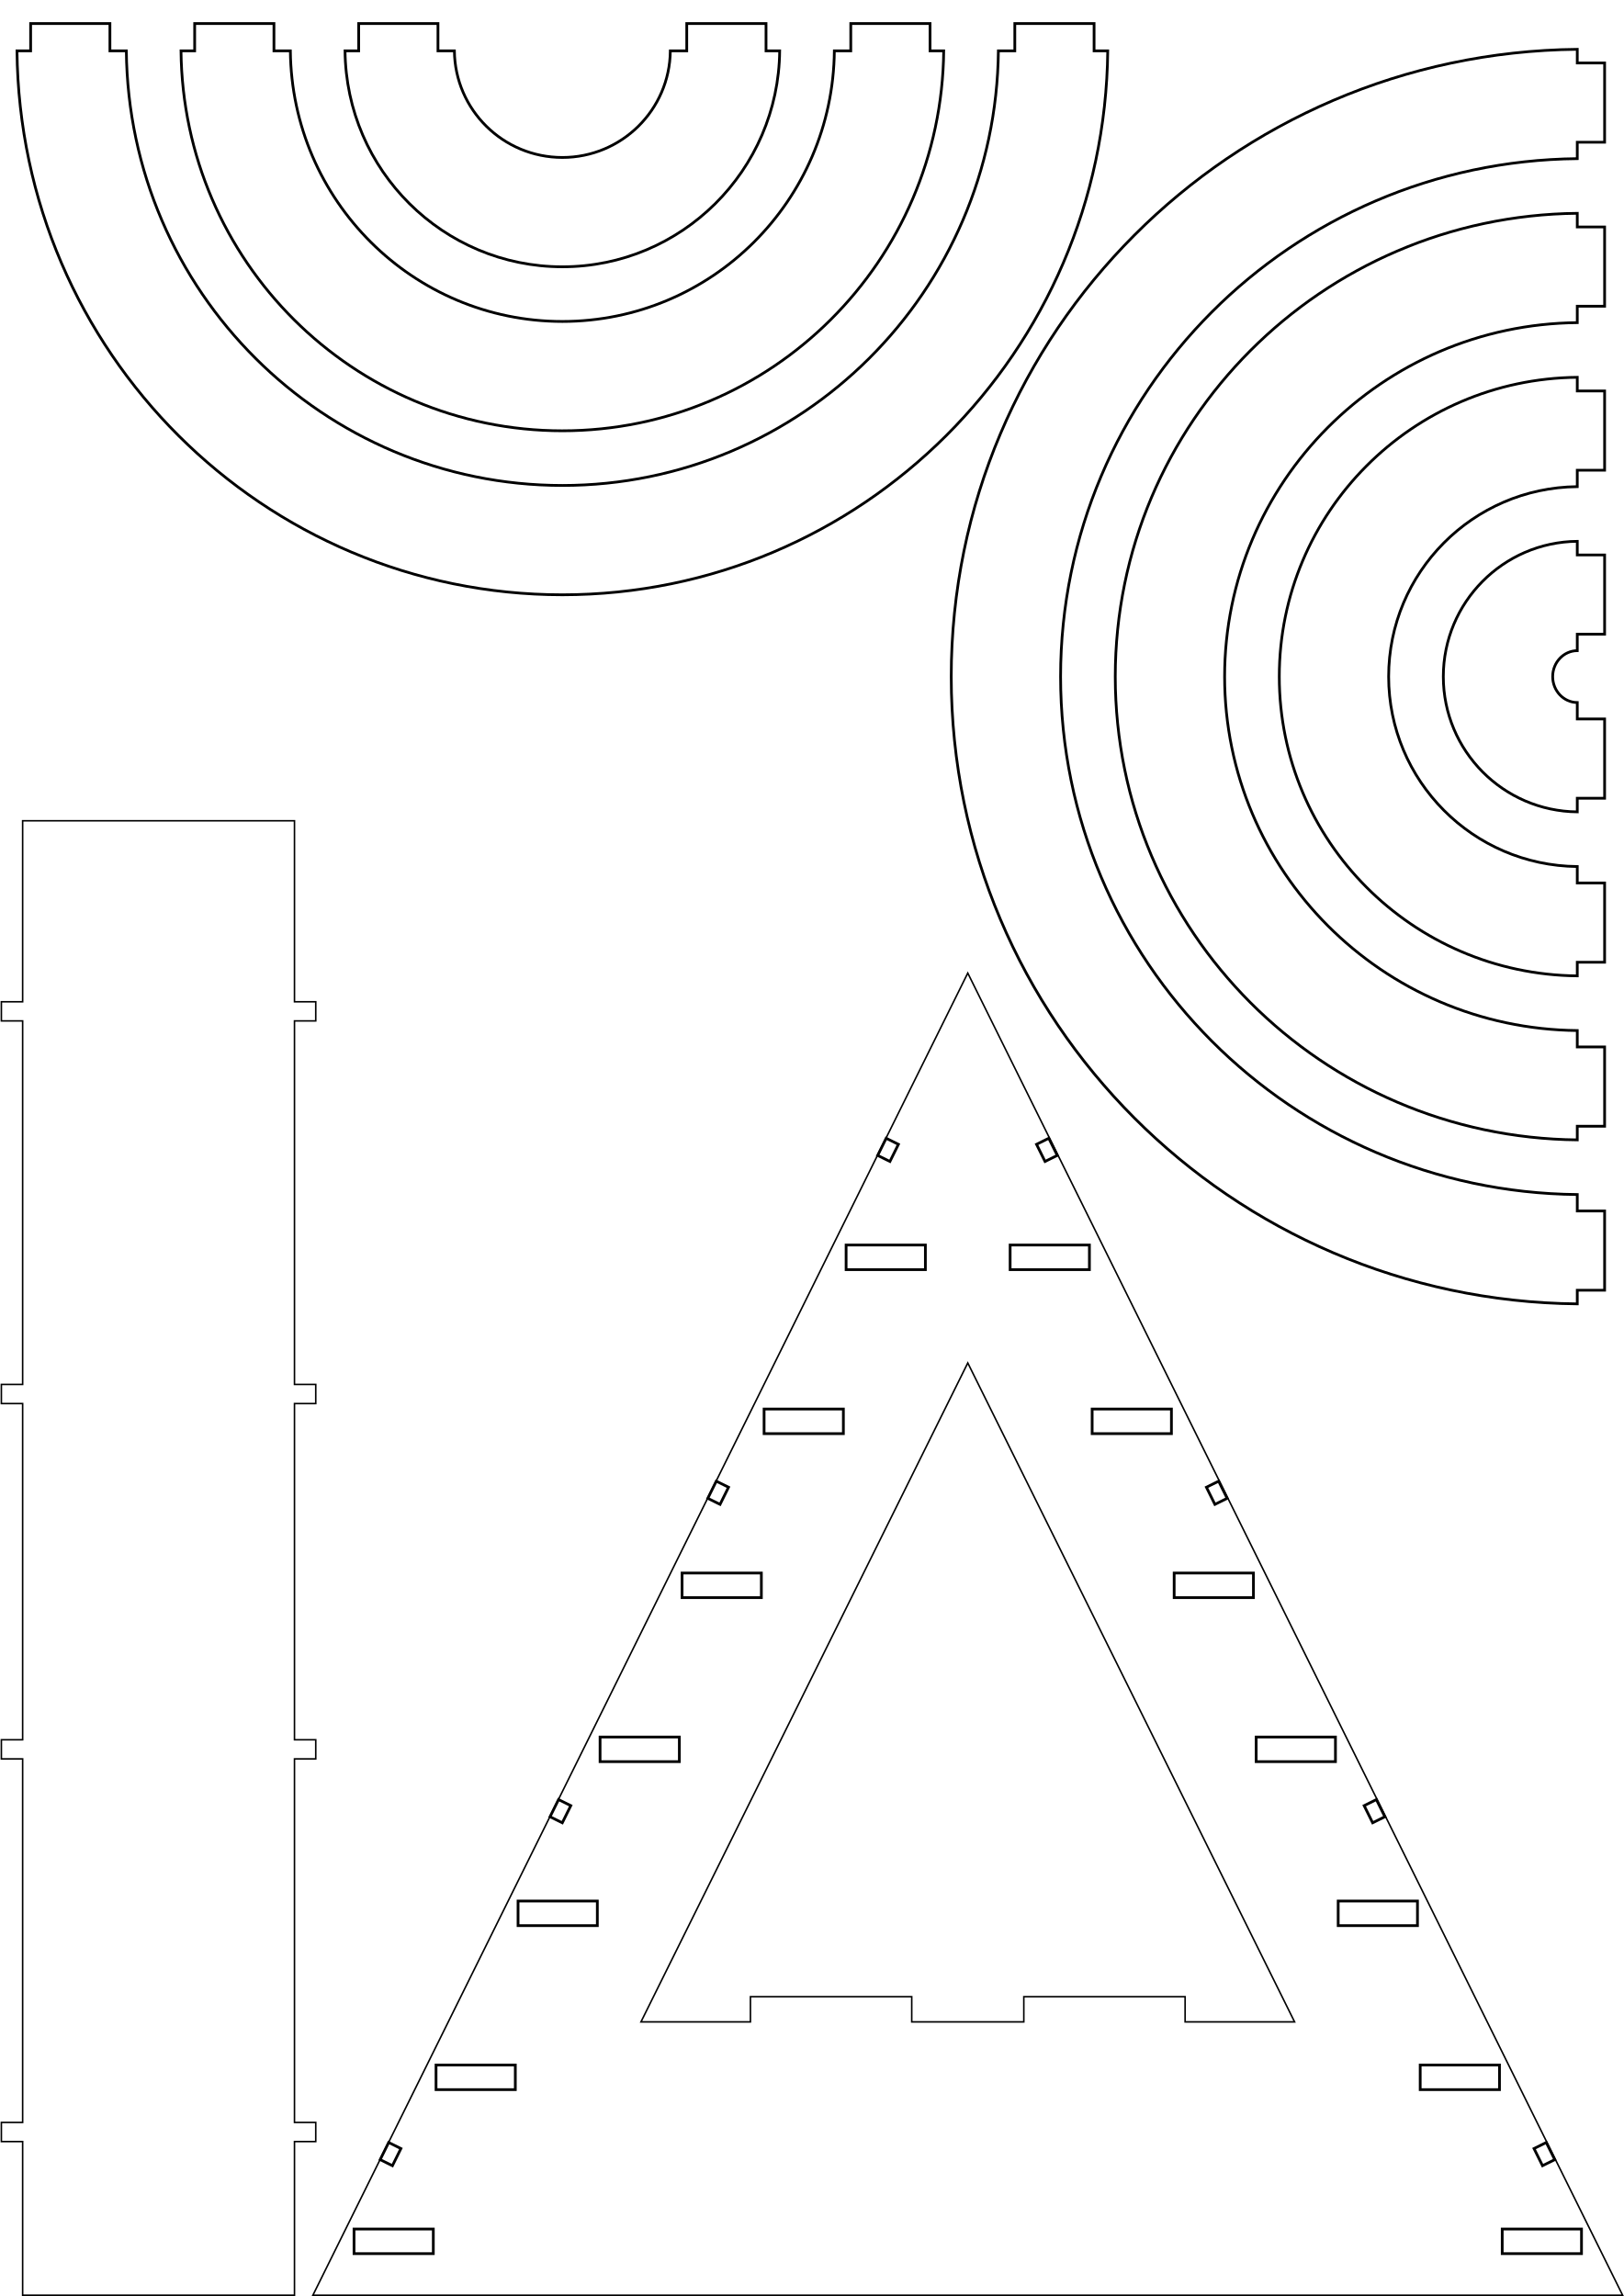
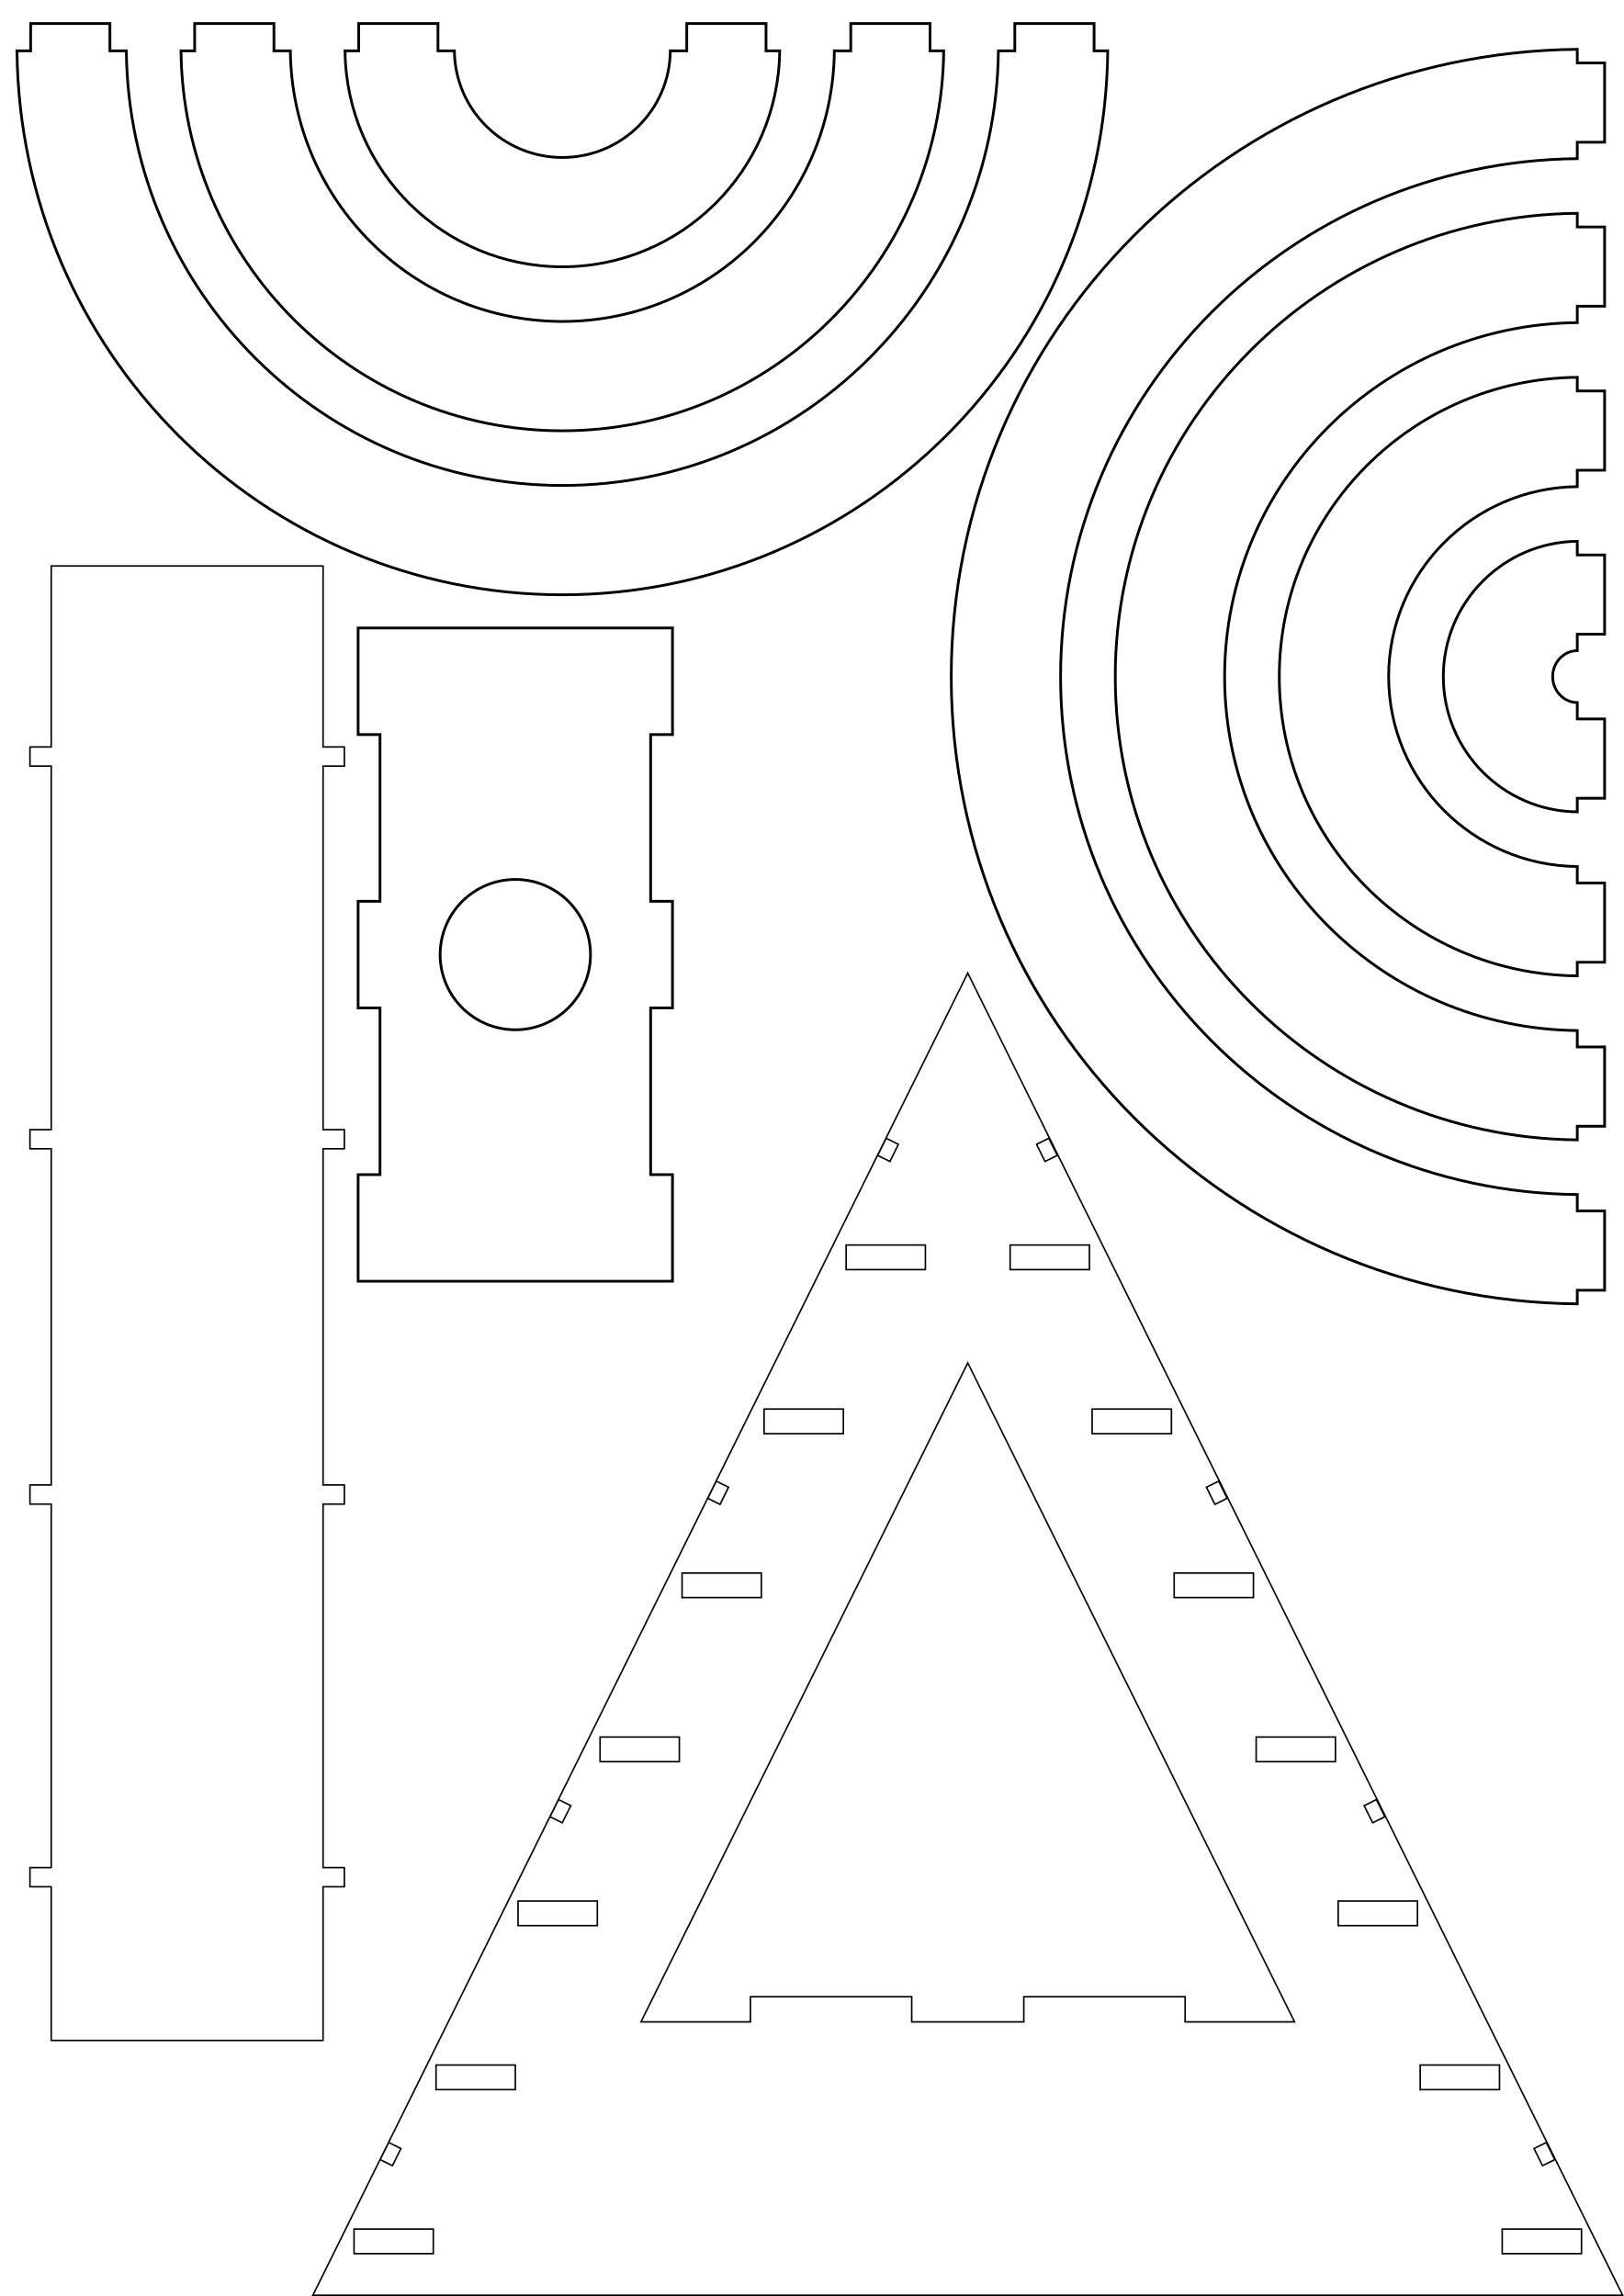
<svg xmlns="http://www.w3.org/2000/svg" xmlns:ns1="http://www.openswatchbook.org/uri/2009/osb" width="297mm" height="420mm" viewBox="0 0 1052.362 1488.189" id="svg2" version="1.1">
  <defs id="defs4">
    <linearGradient id="linearGradient4548" ns1:paint="solid">
      <stop style="stop-color:#000000;stop-opacity:1;" offset="0" id="stop4550" />
    </linearGradient>
    <linearGradient id="linearGradient4151" ns1:paint="solid">
      <stop style="stop-color:#31e5e8;stop-opacity:1;" offset="0" id="stop4153" />
    </linearGradient>
    <linearGradient id="linearGradient5638" ns1:paint="solid">
      <stop style="stop-color:#000000;stop-opacity:1;" offset="0" id="stop5640" />
    </linearGradient>
    <linearGradient id="linearGradient5620" ns1:paint="solid">
      <stop style="stop-color:#000000;stop-opacity:1;" offset="0" id="stop5622" />
    </linearGradient>
    <linearGradient id="linearGradient5614" ns1:paint="solid">
      <stop style="stop-color:#31e5e8;stop-opacity:1;" offset="0" id="stop5616" />
    </linearGradient>
  </defs>
  <g id="layer1" transform="translate(0,435.8268)">
    <path style="fill:none;fill-opacity:1;stroke:#000000;stroke-width:1.772;stroke-miterlimit:4;stroke-dasharray:none;stroke-opacity:1" d="M 829.054,2.733 A 195.082,194.07 0 0 0 1022.165,196.706 l 0,-8.85 17.717,0 0,-51.377 -17.717,0 0,-10.639 A 123.492,123.174 0 0 1 899.921,2.729 123.492,123.174 0 0 1 1022.165,-120.402 l 0,-10.641 17.717,0 0,-51.377 -17.717,0 0,-8.85 A 195.082,194.07 0 0 0 829.054,2.733 Z" id="path4149-2-6" />
    <path style="fill:none;fill-opacity:1;stroke:#000000;stroke-width:1.772;stroke-miterlimit:4;stroke-dasharray:none;stroke-opacity:1" d="M 364.47,-50.301 A 353.588,356.159 0 0 0 717.878,-402.859 l -8.85,0 0,-17.717 -51.377,0 0,17.717 -10.641,0 A 282.691,284.569 0 0 1 364.464,-121.168 282.691,284.569 0 0 1 81.872,-402.859 l -10.639,0 0,-17.717 -51.379,0 0,17.717 -8.85,0 A 353.588,356.159 0 0 0 364.47,-50.301 Z" id="path4149-2-6-4-3-5" />
    <path style="fill:none;fill-opacity:1;stroke:#000000;stroke-width:1.772;stroke-miterlimit:4;stroke-dasharray:none;stroke-opacity:1" d="M 616.456,2.751 A 409.851,406.76 0 0 0 1022.165,409.303 l 0,-8.85 17.717,0 0,-51.377 -17.717,0 0,-10.639 A 338.261,335.864 0 0 1 687.323,2.745 338.261,335.864 0 0 1 1022.165,-333.001 l 0,-10.639 17.717,0 0,-51.379 -17.717,0 0,-8.848 A 409.851,406.76 0 0 0 616.456,2.751 Z" id="path4149-2-6-4-3-5-0" />
    <path style="fill:none;fill-opacity:1;stroke:#000000;stroke-width:1.772;stroke-linecap:butt;stroke-miterlimit:4;stroke-dasharray:none;stroke-opacity:1" d="m 935.354,2.726 a 87.697,87.726 0 0 0 86.811,87.68 l 0,-8.85 17.717,0 0,-51.377 -17.717,0 0,-10.639 a 16.108,16.829 0 0 1 -15.943,-16.82 16.108,16.829 0 0 1 15.943,-16.824 l 0,-10.639 17.717,0 0,-51.379 -17.717,0 0,-8.848 A 87.697,87.726 0 0 0 935.354,2.726 Z" id="path4149" />
    <path style="fill:none;fill-opacity:1;stroke:#000000;stroke-width:1.772;stroke-miterlimit:4;stroke-dasharray:none;stroke-opacity:1" d="m 364.452,-262.898 a 140.898,141.39 0 0 0 140.826,-139.961 l -8.85,0 0,-17.717 -51.377,0 0,17.717 -10.641,0 a 70.001,69.8 0 0 1 -69.965,69.094 70.001,69.8 0 0 1 -69.977,-69.094 l -10.639,0 0,-17.717 -51.379,0 0,17.717 -8.848,0 a 140.898,141.39 0 0 0 140.848,139.961 z" id="path4149-2" />
    <path style="fill:none;fill-opacity:1;stroke:#000000;stroke-width:1.772;stroke-miterlimit:4;stroke-dasharray:none;stroke-opacity:1" d="m 364.461,-156.6 a 247.243,248.774 0 0 0 247.117,-246.26 l -8.85,0 0,-17.717 -51.377,0 0,17.717 -10.641,0 A 176.346,177.184 0 0 1 364.455,-227.467 176.346,177.184 0 0 1 188.17,-402.859 l -10.639,0 0,-17.717 -51.377,0 0,17.717 -8.85,0 a 247.243,248.774 0 0 0 247.156,246.26 z" id="path4149-2-6-4" />
    <path style="fill:none;fill-opacity:1;stroke:#000000;stroke-width:1.772;stroke-miterlimit:4;stroke-dasharray:none;stroke-opacity:1" d="M 722.757,2.743 A 302.466,300.416 0 0 0 1022.165,303.005 l 0,-8.85 17.717,0 0,-51.377 -17.717,0 0,-10.639 A 230.877,229.519 0 0 1 793.622,2.737 230.877,229.519 0 0 1 1022.165,-226.701 l 0,-10.641 17.717,0 0,-51.377 -17.717,0 0,-8.85 A 302.466,300.416 0 0 0 722.757,2.743 Z" id="path4149-2-6-4-3" />
  </g>
  <g id="layer2" style="display:inline">
-     <g id="g4180" transform="translate(201.9685,-5.2362205e-4)">
-       <path id="path4725" d="M 425.206,630.709 0.806,1487.689 l 848.783,0 -424.383,-856.981 z m 0.004,252.699 211.787,427.115 -70.945,0 0,-16.33 -104.527,0 0,16.33 -72.637,0 0,-16.33 -104.529,0 0,16.33 -70.945,0 211.797,-427.115 z" style="display:inline;fill:none;fill-rule:evenodd;stroke:#000000;stroke-width:1px;stroke-linecap:butt;stroke-linejoin:miter;stroke-opacity:1" />
-       <path id="rect4778-2" d="m 80.61,1338.484 51.378,0 0,15.945 -51.378,0 z" style="opacity:1;fill:none;fill-opacity:1;stroke:#000000;stroke-width:1.772;stroke-linecap:butt;stroke-linejoin:miter;stroke-miterlimit:4;stroke-dasharray:none;stroke-opacity:1" />
-       <path id="rect4778-4" d="m 27.461,1444.783 51.378,0 0,15.945 -51.378,0 z" style="opacity:1;fill:none;fill-opacity:1;stroke:#000000;stroke-width:1.772;stroke-linecap:butt;stroke-linejoin:miter;stroke-miterlimit:4;stroke-dasharray:none;stroke-opacity:1" />
-       <path id="rect4778-4-3" d="m 133.76,1232.185 51.378,0 0,15.945 -51.378,0 z" style="opacity:1;fill:none;fill-opacity:1;stroke:#000000;stroke-width:1.772;stroke-linecap:butt;stroke-linejoin:miter;stroke-miterlimit:4;stroke-dasharray:none;stroke-opacity:1" />
-       <path id="rect4778-4-4" d="m 186.909,1125.886 51.378,0 0,15.945 -51.378,0 z" style="opacity:1;fill:none;fill-opacity:1;stroke:#000000;stroke-width:1.772;stroke-linecap:butt;stroke-linejoin:miter;stroke-miterlimit:4;stroke-dasharray:none;stroke-opacity:1" />
-       <path id="rect4778-4-1" d="m 240.059,1019.587 51.378,0 0,15.945 -51.378,0 z" style="opacity:1;fill:none;fill-opacity:1;stroke:#000000;stroke-width:1.772;stroke-linecap:butt;stroke-linejoin:miter;stroke-miterlimit:4;stroke-dasharray:none;stroke-opacity:1" />
-       <path id="rect4778-4-6" d="m 293.209,913.287 51.378,0 0,15.945 -51.378,0 z" style="opacity:1;fill:none;fill-opacity:1;stroke:#000000;stroke-width:1.772;stroke-linecap:butt;stroke-linejoin:miter;stroke-miterlimit:4;stroke-dasharray:none;stroke-opacity:1" />
-       <path id="rect4778-4-17" d="m 346.358,806.988 51.378,0 0,15.945 -51.378,0 z" style="opacity:1;fill:none;fill-opacity:1;stroke:#000000;stroke-width:1.772;stroke-linecap:butt;stroke-linejoin:miter;stroke-miterlimit:4;stroke-dasharray:none;stroke-opacity:1" />
-       <path id="rect4778-4-5" d="m 452.657,806.988 51.378,0 0,15.945 -51.378,0 z" style="opacity:1;fill:none;fill-opacity:1;stroke:#000000;stroke-width:1.772;stroke-linecap:butt;stroke-linejoin:miter;stroke-miterlimit:4;stroke-dasharray:none;stroke-opacity:1" />
-       <path id="rect4778-4-44" d="m 505.807,913.287 51.378,0 0,15.945 -51.378,0 z" style="opacity:1;fill:none;fill-opacity:1;stroke:#000000;stroke-width:1.772;stroke-linecap:butt;stroke-linejoin:miter;stroke-miterlimit:4;stroke-dasharray:none;stroke-opacity:1" />
-       <path id="rect4778-4-2" d="m 558.957,1019.587 51.378,0 0,15.945 -51.378,0 z" style="opacity:1;fill:none;fill-opacity:1;stroke:#000000;stroke-width:1.772;stroke-linecap:butt;stroke-linejoin:miter;stroke-miterlimit:4;stroke-dasharray:none;stroke-opacity:1" />
-       <path id="rect4778-4-46" d="m 612.106,1125.886 51.378,0 0,15.945 -51.378,0 z" style="opacity:1;fill:none;fill-opacity:1;stroke:#000000;stroke-width:1.772;stroke-linecap:butt;stroke-linejoin:miter;stroke-miterlimit:4;stroke-dasharray:none;stroke-opacity:1" />
-       <path id="rect4778-4-15" d="m 665.256,1232.185 51.378,0 0,15.945 -51.378,0 z" style="opacity:1;fill:none;fill-opacity:1;stroke:#000000;stroke-width:1.772;stroke-linecap:butt;stroke-linejoin:miter;stroke-miterlimit:4;stroke-dasharray:none;stroke-opacity:1" />
-       <path id="rect4778-4-150" d="m 718.406,1338.484 51.378,0 0,15.945 -51.378,0 z" style="opacity:1;fill:none;fill-opacity:1;stroke:#000000;stroke-width:1.772;stroke-linecap:butt;stroke-linejoin:miter;stroke-miterlimit:4;stroke-dasharray:none;stroke-opacity:1" />
-       <path id="rect4778-4-9" d="m 771.555,1444.783 51.378,0 0,15.945 -51.378,0 z" style="opacity:1;fill:none;fill-opacity:1;stroke:#000000;stroke-width:1.772;stroke-linecap:butt;stroke-linejoin:miter;stroke-miterlimit:4;stroke-dasharray:none;stroke-opacity:1" />
-     </g>
-     <rect style="display:inline;opacity:1;fill:none;fill-opacity:1;stroke:#000000;stroke-width:1.772;stroke-linecap:butt;stroke-linejoin:miter;stroke-miterlimit:4;stroke-dasharray:none;stroke-opacity:1" id="rect4199-2-0" width="8.858" height="12.402" x="842.093" y="406.222" transform="matrix(0.8960961,0.4438602,-0.4438602,0.8960961,0,0)" />
-     <path style="display:inline;opacity:1;fill:none;fill-opacity:1;stroke:#000000;stroke-width:1.772;stroke-linecap:butt;stroke-linejoin:miter;stroke-miterlimit:4;stroke-dasharray:none;stroke-opacity:1" d="m 464.199,960.045 7.938,3.932 -5.505,11.113 -7.938,-3.932 z" id="rect4199-0-5-1" />
-     <rect style="display:inline;opacity:1;fill:none;fill-opacity:1;stroke:#000000;stroke-width:1.772;stroke-linecap:butt;stroke-linejoin:miter;stroke-miterlimit:4;stroke-dasharray:none;stroke-opacity:1" id="rect4199-7-9-4" width="8.858" height="12.402" x="842.093" y="884.568" transform="matrix(0.8960961,0.4438602,-0.4438602,0.8960961,0,0)" />
-     <rect style="display:inline;opacity:1;fill:none;fill-opacity:1;stroke:#000000;stroke-width:1.772;stroke-linecap:butt;stroke-linejoin:miter;stroke-miterlimit:4;stroke-dasharray:none;stroke-opacity:1" id="rect4199-9-9-7" width="8.858" height="12.402" x="842.093" y="1132.6" transform="matrix(0.8960961,0.4438602,-0.4438602,0.8960961,0,0)" />
+     <path style="display:inline;fill:none;fill-rule:evenodd;stroke:#000000;stroke-width:1px;stroke-linecap:butt;stroke-linejoin:miter;stroke-opacity:1" d="M 627.174 630.709 L 202.773 1487.689 L 1051.557 1487.689 L 627.174 630.709 z M 679.674 737.779 L 685.178 748.893 L 677.24 752.824 L 671.736 741.711 L 679.674 737.779 z M 574.291 737.785 L 582.229 741.717 L 576.725 752.83 L 568.785 748.898 L 574.291 737.785 z M 548.326 806.988 L 599.705 806.988 L 599.705 822.932 L 548.326 822.932 L 548.326 806.988 z M 654.625 806.988 L 706.004 806.988 L 706.004 822.932 L 654.625 822.932 L 654.625 806.988 z M 627.178 883.408 L 838.965 1310.523 L 768.02 1310.523 L 768.02 1294.193 L 663.492 1294.193 L 663.492 1310.523 L 590.855 1310.523 L 590.855 1294.193 L 486.326 1294.193 L 486.326 1310.523 L 415.381 1310.523 L 627.178 883.408 z M 495.178 913.287 L 546.555 913.287 L 546.555 929.232 L 495.178 929.232 L 495.178 913.287 z M 707.775 913.287 L 759.154 913.287 L 759.154 929.232 L 707.775 929.232 L 707.775 913.287 z M 789.762 960.041 L 795.266 971.154 L 787.328 975.086 L 781.824 963.973 L 789.762 960.041 z M 464.199 960.045 L 472.137 963.977 L 466.633 975.09 L 458.695 971.158 L 464.199 960.045 z M 442.027 1019.586 L 493.406 1019.586 L 493.406 1035.531 L 442.027 1035.531 L 442.027 1019.586 z M 760.926 1019.586 L 812.303 1019.586 L 812.303 1035.531 L 760.926 1035.531 L 760.926 1019.586 z M 388.879 1125.885 L 440.256 1125.885 L 440.256 1141.83 L 388.879 1141.83 L 388.879 1125.885 z M 814.074 1125.885 L 865.453 1125.885 L 865.453 1141.83 L 814.074 1141.83 L 814.074 1125.885 z M 891.986 1166.428 L 897.49 1177.541 L 889.553 1181.473 L 884.049 1170.359 L 891.986 1166.428 z M 361.971 1166.43 L 369.91 1170.361 L 364.404 1181.475 L 356.467 1177.543 L 361.971 1166.43 z M 335.729 1232.186 L 387.105 1232.186 L 387.105 1248.129 L 335.729 1248.129 L 335.729 1232.186 z M 867.225 1232.186 L 918.602 1232.186 L 918.602 1248.129 L 867.225 1248.129 L 867.225 1232.186 z M 282.578 1338.484 L 333.957 1338.484 L 333.957 1354.428 L 282.578 1354.428 L 282.578 1338.484 z M 920.373 1338.484 L 971.752 1338.484 L 971.752 1354.428 L 920.373 1354.428 L 920.373 1338.484 z M 251.881 1388.689 L 259.818 1392.621 L 254.314 1403.734 L 246.375 1399.803 L 251.881 1388.689 z M 1002.074 1388.689 L 1007.578 1399.803 L 999.641 1403.734 L 994.137 1392.621 L 1002.074 1388.689 z M 229.43 1444.783 L 280.807 1444.783 L 280.807 1460.728 L 229.43 1460.728 L 229.43 1444.783 z M 973.523 1444.783 L 1024.902 1444.783 L 1024.902 1460.728 L 973.523 1460.728 L 973.523 1444.783 z " id="path4725" />
  </g>
  <g id="layer4" style="display:inline">
-     <path style="display:inline;opacity:1;fill:none;fill-opacity:1;stroke:#000000;stroke-width:0.999;stroke-linecap:butt;stroke-linejoin:miter;stroke-miterlimit:4;stroke-dasharray:none;stroke-opacity:1" d="m 14.672,531.996 0,117.314 -13.785,0 0,12.402 13.785,0 0,235.629 -13.785,0 0,12.402 13.785,0 0,217.914 -13.785,0 0,12.4 13.785,0 0,235.631 -13.785,0 0,12.4 13.785,0 0,99.6 176.168,0 0,-99.6 13.787,0 0,-12.4 -13.787,0 0,-235.631 13.787,0 0,-12.4 -13.787,0 0,-217.914 13.787,0 0,-12.402 -13.787,0 0,-235.629 13.787,0 0,-12.402 -13.787,0 0,-117.314 -176.168,0 z" id="rect4178" />
+     <path style="display:inline;opacity:1;fill:none;fill-opacity:1;stroke:#000000;stroke-width:0.999;stroke-linecap:butt;stroke-linejoin:miter;stroke-miterlimit:4;stroke-dasharray:none;stroke-opacity:1" d="m 33.206,366.843 0,117.314 -13.785,0 0,12.402 13.785,0 0,235.629 -13.785,0 0,12.402 13.785,0 0,217.914 -13.785,0 0,12.4 13.785,0 0,235.631 -13.785,0 0,12.4 13.785,0 0,99.6 176.168,0 0,-99.6 13.787,0 0,-12.4 -13.787,0 0,-235.631 13.787,0 0,-12.4 -13.787,0 0,-217.914 13.787,0 0,-12.402 -13.787,0 0,-235.629 13.787,0 0,-12.402 -13.787,0 0,-117.314 -176.168,0 z" id="rect4178" />
  </g>
-   <g id="layer5" style="display:inline">
-     <rect style="display:inline;opacity:1;fill:none;fill-opacity:1;stroke:#000000;stroke-width:1.772;stroke-linecap:butt;stroke-linejoin:miter;stroke-miterlimit:4;stroke-dasharray:none;stroke-opacity:1" id="rect4199-2" width="8.858" height="12.402" x="272.739" y="962.797" transform="matrix(0.8961032,-0.4438458,0.4438458,0.8961032,0,0)" />
-     <rect style="display:inline;opacity:1;fill:none;fill-opacity:1;stroke:#000000;stroke-width:1.772;stroke-linecap:butt;stroke-linejoin:miter;stroke-miterlimit:4;stroke-dasharray:none;stroke-opacity:1" id="rect4199-0-5" width="8.858" height="12.402" x="272.739" y="1210.829" transform="matrix(0.8961032,-0.4438458,0.4438458,0.8961032,0,0)" />
-     <rect style="display:inline;opacity:1;fill:none;fill-opacity:1;stroke:#000000;stroke-width:1.772;stroke-linecap:butt;stroke-linejoin:miter;stroke-miterlimit:4;stroke-dasharray:none;stroke-opacity:1" id="rect4199-7-9" width="8.858" height="12.402" x="272.739" y="1441.144" transform="matrix(0.8961032,-0.4438458,0.4438458,0.8961032,0,0)" />
-     <rect style="display:inline;opacity:1;fill:none;fill-opacity:1;stroke:#000000;stroke-width:1.772;stroke-linecap:butt;stroke-linejoin:miter;stroke-miterlimit:4;stroke-dasharray:none;stroke-opacity:1" id="rect4199-9-9" width="8.858" height="12.402" x="272.739" y="1689.175" transform="matrix(0.8961032,-0.4438458,0.4438458,0.8961032,0,0)" />
-   </g>
+   <g id="layer5" style="display:inline" />
  <g id="layer3" style="display:none">
    <path style="fill:none;fill-opacity:1;fill-rule:evenodd;stroke:#000000;stroke-width:0.999;stroke-linecap:butt;stroke-linejoin:miter;stroke-miterlimit:4;stroke-dasharray:none;stroke-opacity:1" d="m 0,1451.87 850.394,0" id="path4807" />
    <path style="fill:none;fill-opacity:1;fill-rule:evenodd;stroke:#000000;stroke-width:0.999;stroke-linecap:butt;stroke-linejoin:miter;stroke-miterlimit:4;stroke-dasharray:none;stroke-opacity:1" d="m 0,1345.957 850.394,0" id="path4807-5" />
    <path style="fill:none;fill-opacity:1;fill-rule:evenodd;stroke:#000000;stroke-width:0.999;stroke-linecap:butt;stroke-linejoin:miter;stroke-miterlimit:4;stroke-dasharray:none;stroke-opacity:1" d="m 0,1239.658 850.394,0" id="path4807-5-6" />
    <path style="fill:none;fill-opacity:1;fill-rule:evenodd;stroke:#000000;stroke-width:0.999;stroke-linecap:butt;stroke-linejoin:miter;stroke-miterlimit:4;stroke-dasharray:none;stroke-opacity:1" d="m 0,1133.359 850.394,0" id="path4807-5-0" />
    <path style="fill:none;fill-opacity:1;fill-rule:evenodd;stroke:#000000;stroke-width:0.999;stroke-linecap:butt;stroke-linejoin:miter;stroke-miterlimit:4;stroke-dasharray:none;stroke-opacity:1" d="m 0,1027.059 850.394,0" id="path4807-5-2" />
    <path style="fill:none;fill-opacity:1;fill-rule:evenodd;stroke:#000000;stroke-width:0.999;stroke-linecap:butt;stroke-linejoin:miter;stroke-miterlimit:4;stroke-dasharray:none;stroke-opacity:1" d="m 0,920.76 850.394,0" id="path4807-5-7" />
    <path style="fill:none;fill-opacity:1;fill-rule:evenodd;stroke:#000000;stroke-width:0.999;stroke-linecap:butt;stroke-linejoin:miter;stroke-miterlimit:4;stroke-dasharray:none;stroke-opacity:1" d="m 0,814.461 850.394,0" id="path4807-5-4" />
    <rect style="display:inline;opacity:1;fill:none;fill-opacity:1;stroke:#000000;stroke-width:1.772;stroke-linecap:butt;stroke-linejoin:miter;stroke-miterlimit:4;stroke-dasharray:none;stroke-opacity:1" id="rect8382" width="97.441" height="97.441" x="745.124" y="1145.866" transform="matrix(0.8959574,0.44414,-0.44414,0.8959574,0,0)" />
    <rect style="display:inline;opacity:1;fill:none;fill-opacity:1;stroke:#000000;stroke-width:1.772;stroke-linecap:butt;stroke-linejoin:miter;stroke-miterlimit:4;stroke-dasharray:none;stroke-opacity:1" id="rect8420" width="97.441" height="97.441" x="282.666" y="1701.795" transform="matrix(0.8961713,-0.4437083,0.4437083,0.8961713,0,0)" />
  </g>
+   <g id="layer6">
+     <path style="opacity:1;fill:none;fill-opacity:1;stroke:#000000;stroke-width:1.772;stroke-linecap:butt;stroke-linejoin:miter;stroke-miterlimit:4;stroke-dasharray:none;stroke-opacity:1" d="m 232.088,407.03 0,69.094 14.172,0 0,108.07 -14.172,0 0,69.096 14.172,0 0,108.07 -14.172,0 0,69.094 14.172,0 1.771,0 171.85,0 1.771,0 14.174,0 0,-69.094 -14.174,0 0,-108.07 14.174,0 0,-69.096 -14.174,0 0,-108.07 14.174,0 0,-69.094 -14.174,0 -1.771,0 -171.85,0 -1.771,0 -14.172,0 z m 101.869,162.99 a 48.72,48.72 0 0 1 48.721,48.721 48.72,48.72 0 0 1 -48.721,48.721 48.72,48.72 0 0 1 -48.721,-48.721 48.72,48.72 0 0 1 48.721,-48.721 z" id="rect8423" />
+   </g>
</svg>
